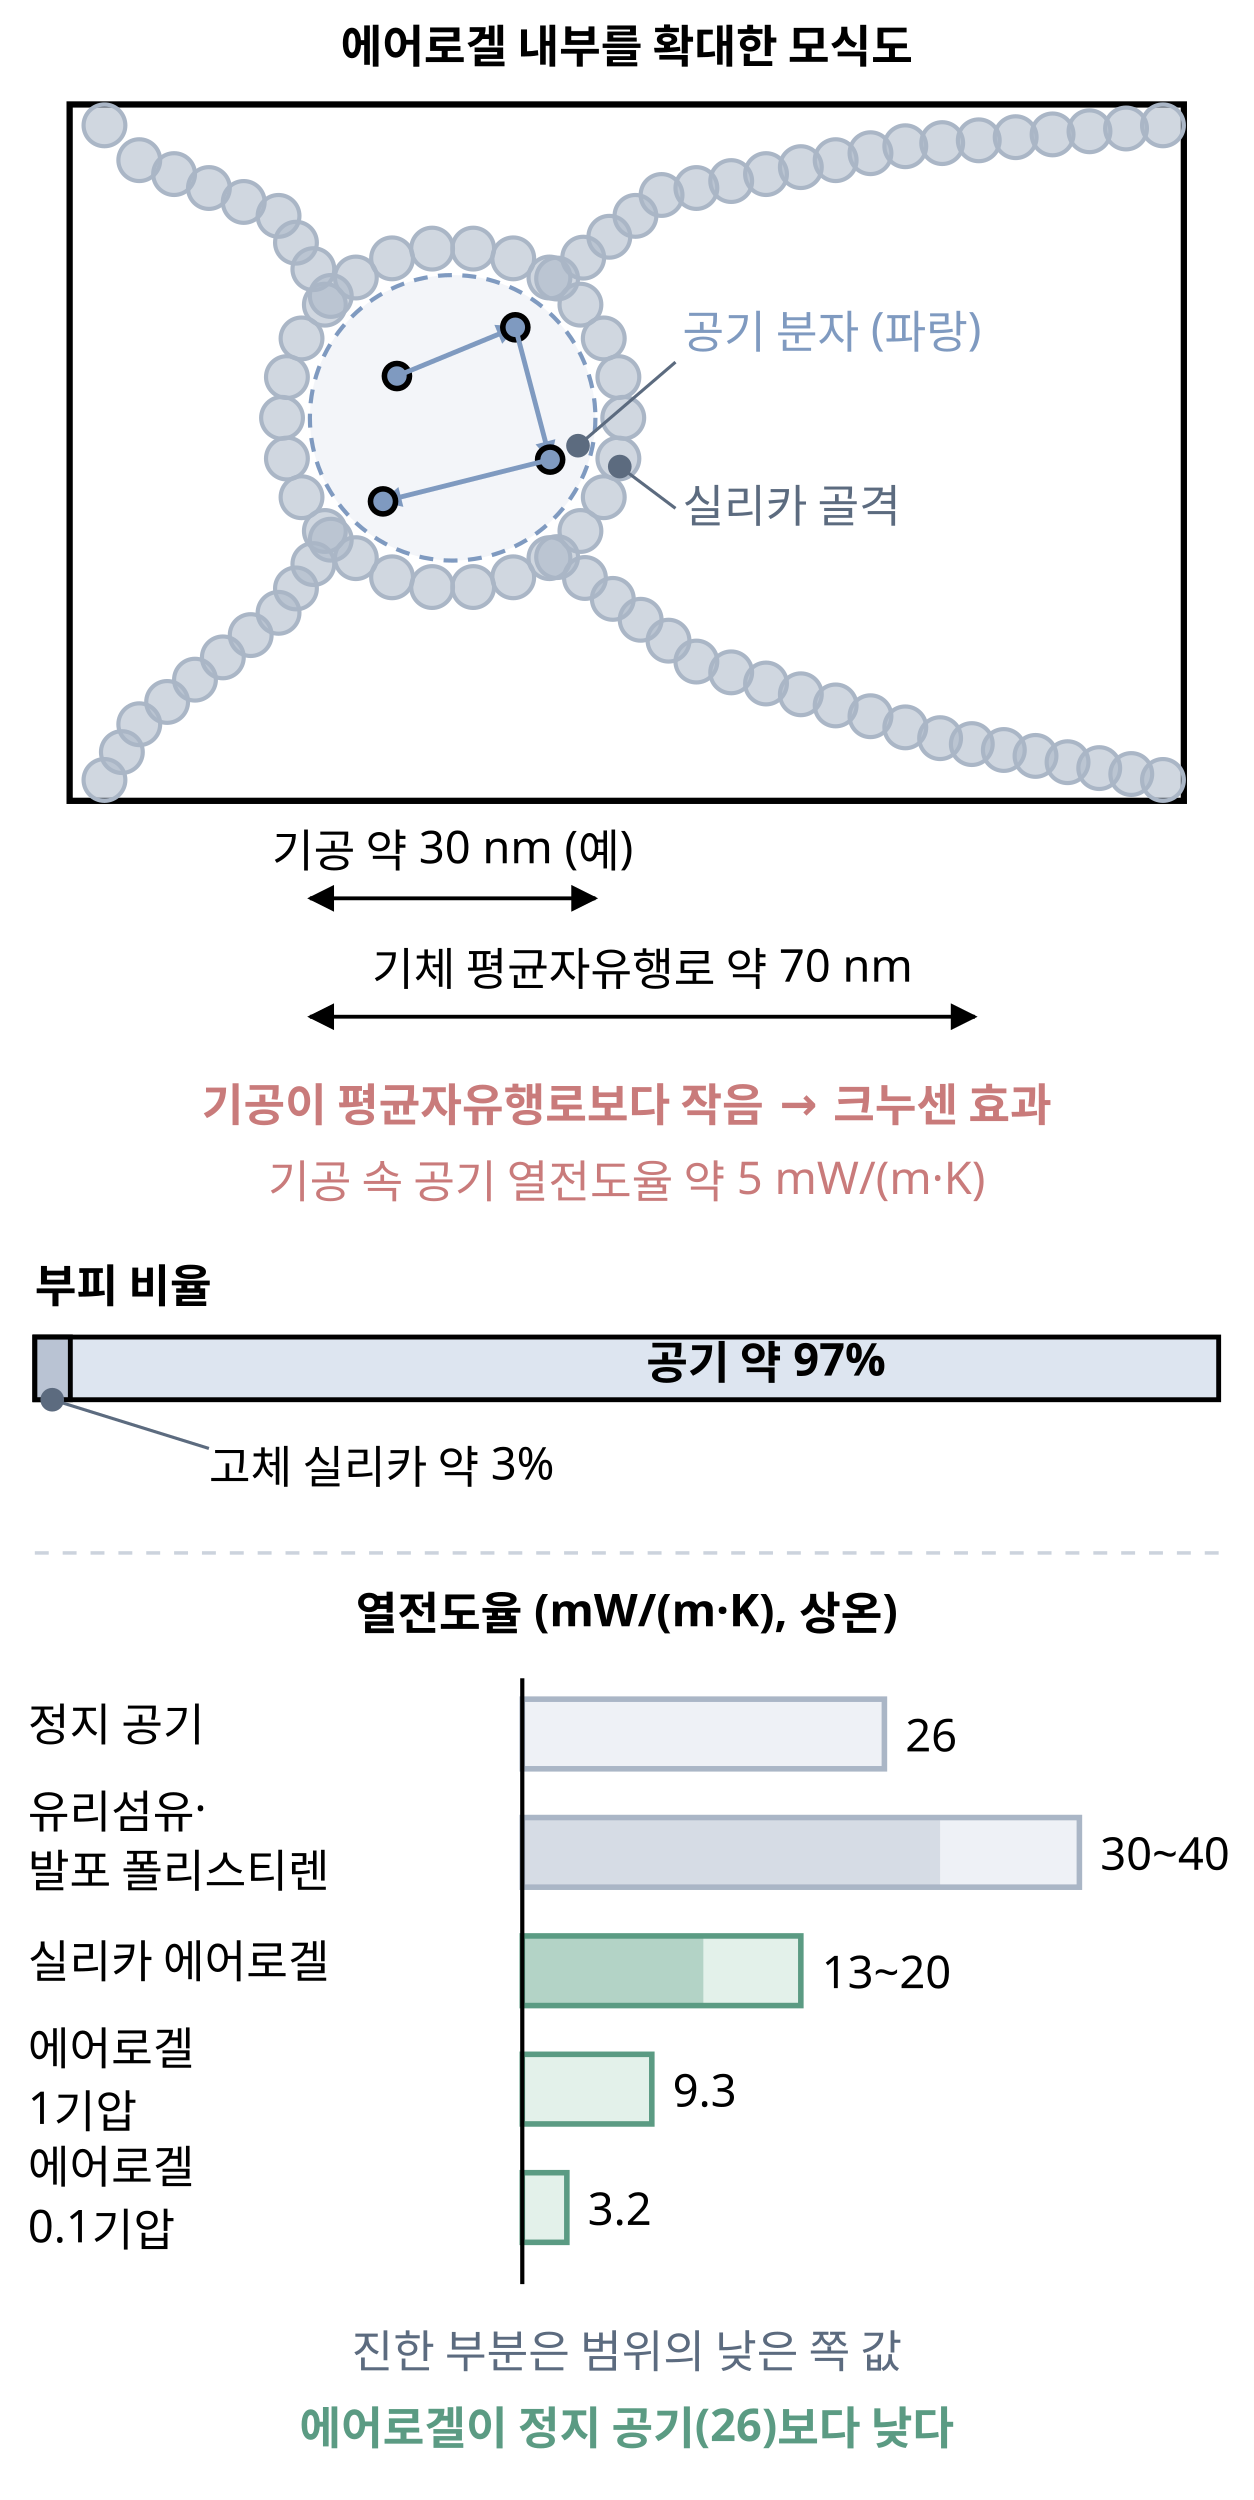
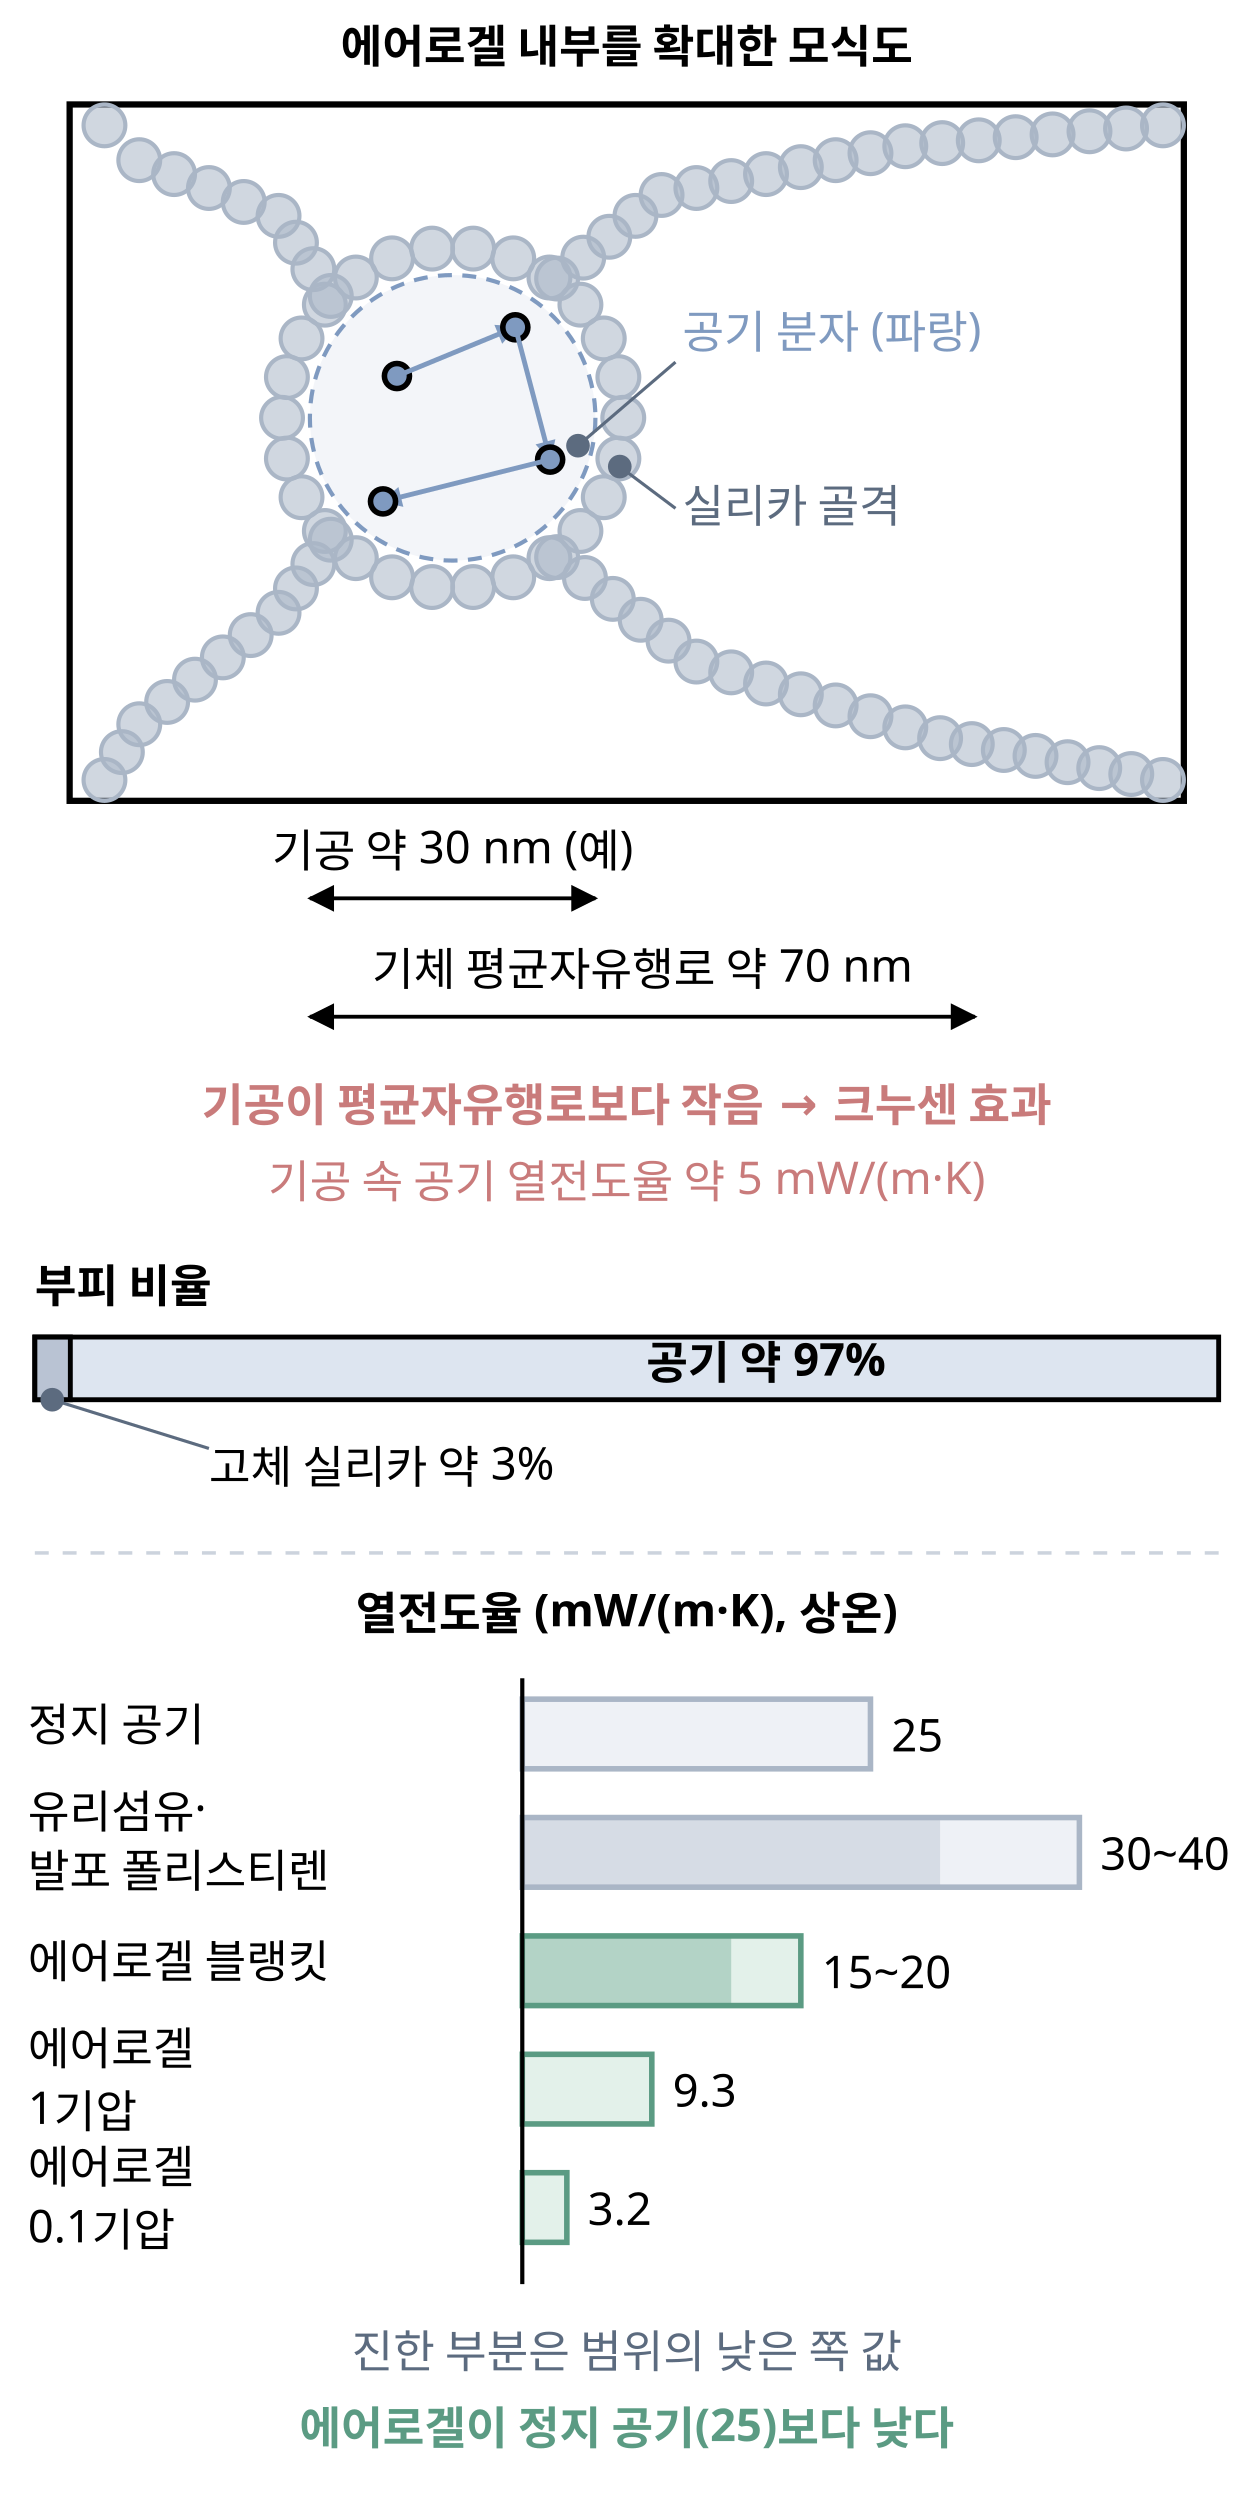
<svg xmlns="http://www.w3.org/2000/svg" class="si si-illus" viewBox="0 0 360 718" style="max-width:360px;color:var(--si-ink,var(--text,#1f2328))" role="img" aria-labelledby="aerogel-insulation-t" font-family="'Pretendard','Noto Sans KR','Apple SD Gothic Neo',sans-serif" font-size="13" fill="currentColor">
  <defs>
    <marker id="aerogel-insulation-ar" viewBox="0 0 10 10" refX="9" refY="5" markerWidth="4.2" markerHeight="4.2" orient="auto-start-reverse">
      <path d="M0,0L10,5L0,10z" style="fill:var(--si-blue-s,#7f9ac0)" />
    </marker>
    <marker id="aerogel-insulation-ar-1" viewBox="0 0 10 10" refX="9" refY="5" markerWidth="7" markerHeight="7" orient="auto-start-reverse">
      <path d="M0,0L10,5L0,10z" style="fill:currentColor" />
    </marker>
  </defs>
  <text x="180" y="18" text-anchor="middle" font-weight="700">에어로겔 내부를 확대한 모식도</text>
  <rect x="20" y="30" width="320" height="200" style="stroke:currentColor;fill:var(--si-bg,#ffffff)" stroke-width="1.8" />
  <circle cx="130" cy="120" r="41" style="stroke:var(--si-blue-s,#7f9ac0);fill:var(--si-blue-s,#7f9ac0)" stroke-width="1.2" stroke-dasharray="4 3" fill-opacity="0.09" />
  <circle cx="179" cy="120" r="6" style="stroke:var(--si-gray-s,#aab6c6);fill:var(--si-gray-s,#aab6c6)" stroke-width="1.2" fill-opacity="0.55" />
  <circle cx="177.6" cy="131.7" r="6" style="stroke:var(--si-gray-s,#aab6c6);fill:var(--si-gray-s,#aab6c6)" stroke-width="1.2" fill-opacity="0.55" />
  <circle cx="173.4" cy="142.8" r="6" style="stroke:var(--si-gray-s,#aab6c6);fill:var(--si-gray-s,#aab6c6)" stroke-width="1.2" fill-opacity="0.55" />
  <circle cx="166.7" cy="152.5" r="6" style="stroke:var(--si-gray-s,#aab6c6);fill:var(--si-gray-s,#aab6c6)" stroke-width="1.2" fill-opacity="0.55" />
  <circle cx="157.8" cy="160.3" r="6" style="stroke:var(--si-gray-s,#aab6c6);fill:var(--si-gray-s,#aab6c6)" stroke-width="1.2" fill-opacity="0.55" />
  <circle cx="147.4" cy="165.8" r="6" style="stroke:var(--si-gray-s,#aab6c6);fill:var(--si-gray-s,#aab6c6)" stroke-width="1.2" fill-opacity="0.55" />
  <circle cx="135.9" cy="168.6" r="6" style="stroke:var(--si-gray-s,#aab6c6);fill:var(--si-gray-s,#aab6c6)" stroke-width="1.2" fill-opacity="0.55" />
  <circle cx="124.1" cy="168.6" r="6" style="stroke:var(--si-gray-s,#aab6c6);fill:var(--si-gray-s,#aab6c6)" stroke-width="1.2" fill-opacity="0.55" />
  <circle cx="112.6" cy="165.8" r="6" style="stroke:var(--si-gray-s,#aab6c6);fill:var(--si-gray-s,#aab6c6)" stroke-width="1.2" fill-opacity="0.55" />
  <circle cx="102.2" cy="160.3" r="6" style="stroke:var(--si-gray-s,#aab6c6);fill:var(--si-gray-s,#aab6c6)" stroke-width="1.2" fill-opacity="0.55" />
  <circle cx="93.3" cy="152.5" r="6" style="stroke:var(--si-gray-s,#aab6c6);fill:var(--si-gray-s,#aab6c6)" stroke-width="1.2" fill-opacity="0.55" />
  <circle cx="86.6" cy="142.8" r="6" style="stroke:var(--si-gray-s,#aab6c6);fill:var(--si-gray-s,#aab6c6)" stroke-width="1.2" fill-opacity="0.55" />
  <circle cx="82.4" cy="131.7" r="6" style="stroke:var(--si-gray-s,#aab6c6);fill:var(--si-gray-s,#aab6c6)" stroke-width="1.2" fill-opacity="0.55" />
  <circle cx="81" cy="120" r="6" style="stroke:var(--si-gray-s,#aab6c6);fill:var(--si-gray-s,#aab6c6)" stroke-width="1.2" fill-opacity="0.55" />
  <circle cx="82.4" cy="108.3" r="6" style="stroke:var(--si-gray-s,#aab6c6);fill:var(--si-gray-s,#aab6c6)" stroke-width="1.2" fill-opacity="0.55" />
  <circle cx="86.6" cy="97.2" r="6" style="stroke:var(--si-gray-s,#aab6c6);fill:var(--si-gray-s,#aab6c6)" stroke-width="1.2" fill-opacity="0.55" />
  <circle cx="93.3" cy="87.5" r="6" style="stroke:var(--si-gray-s,#aab6c6);fill:var(--si-gray-s,#aab6c6)" stroke-width="1.2" fill-opacity="0.55" />
  <circle cx="102.2" cy="79.7" r="6" style="stroke:var(--si-gray-s,#aab6c6);fill:var(--si-gray-s,#aab6c6)" stroke-width="1.2" fill-opacity="0.55" />
  <circle cx="112.6" cy="74.2" r="6" style="stroke:var(--si-gray-s,#aab6c6);fill:var(--si-gray-s,#aab6c6)" stroke-width="1.2" fill-opacity="0.55" />
  <circle cx="124.1" cy="71.4" r="6" style="stroke:var(--si-gray-s,#aab6c6);fill:var(--si-gray-s,#aab6c6)" stroke-width="1.2" fill-opacity="0.55" />
  <circle cx="135.9" cy="71.4" r="6" style="stroke:var(--si-gray-s,#aab6c6);fill:var(--si-gray-s,#aab6c6)" stroke-width="1.2" fill-opacity="0.55" />
  <circle cx="147.4" cy="74.2" r="6" style="stroke:var(--si-gray-s,#aab6c6);fill:var(--si-gray-s,#aab6c6)" stroke-width="1.2" fill-opacity="0.55" />
  <circle cx="157.8" cy="79.7" r="6" style="stroke:var(--si-gray-s,#aab6c6);fill:var(--si-gray-s,#aab6c6)" stroke-width="1.2" fill-opacity="0.55" />
  <circle cx="166.7" cy="87.5" r="6" style="stroke:var(--si-gray-s,#aab6c6);fill:var(--si-gray-s,#aab6c6)" stroke-width="1.2" fill-opacity="0.55" />
  <circle cx="173.4" cy="97.2" r="6" style="stroke:var(--si-gray-s,#aab6c6);fill:var(--si-gray-s,#aab6c6)" stroke-width="1.2" fill-opacity="0.55" />
  <circle cx="177.6" cy="108.3" r="6" style="stroke:var(--si-gray-s,#aab6c6);fill:var(--si-gray-s,#aab6c6)" stroke-width="1.2" fill-opacity="0.55" />
  <circle cx="95" cy="85" r="6" style="stroke:var(--si-gray-s,#aab6c6);fill:var(--si-gray-s,#aab6c6)" stroke-width="1.2" fill-opacity="0.55" />
  <circle cx="90" cy="77.3" r="6" style="stroke:var(--si-gray-s,#aab6c6);fill:var(--si-gray-s,#aab6c6)" stroke-width="1.2" fill-opacity="0.55" />
  <circle cx="85" cy="69.7" r="6" style="stroke:var(--si-gray-s,#aab6c6);fill:var(--si-gray-s,#aab6c6)" stroke-width="1.2" fill-opacity="0.55" />
  <circle cx="80" cy="62" r="6" style="stroke:var(--si-gray-s,#aab6c6);fill:var(--si-gray-s,#aab6c6)" stroke-width="1.2" fill-opacity="0.55" />
  <circle cx="70" cy="58" r="6" style="stroke:var(--si-gray-s,#aab6c6);fill:var(--si-gray-s,#aab6c6)" stroke-width="1.2" fill-opacity="0.55" />
  <circle cx="60" cy="54" r="6" style="stroke:var(--si-gray-s,#aab6c6);fill:var(--si-gray-s,#aab6c6)" stroke-width="1.2" fill-opacity="0.55" />
  <circle cx="50" cy="50" r="6" style="stroke:var(--si-gray-s,#aab6c6);fill:var(--si-gray-s,#aab6c6)" stroke-width="1.2" fill-opacity="0.55" />
  <circle cx="40" cy="46" r="6" style="stroke:var(--si-gray-s,#aab6c6);fill:var(--si-gray-s,#aab6c6)" stroke-width="1.2" fill-opacity="0.55" />
  <circle cx="30" cy="36" r="6" style="stroke:var(--si-gray-s,#aab6c6);fill:var(--si-gray-s,#aab6c6)" stroke-width="1.2" fill-opacity="0.55" />
  <circle cx="95" cy="155" r="6" style="stroke:var(--si-gray-s,#aab6c6);fill:var(--si-gray-s,#aab6c6)" stroke-width="1.2" fill-opacity="0.55" />
  <circle cx="90" cy="162" r="6" style="stroke:var(--si-gray-s,#aab6c6);fill:var(--si-gray-s,#aab6c6)" stroke-width="1.2" fill-opacity="0.55" />
  <circle cx="85" cy="169" r="6" style="stroke:var(--si-gray-s,#aab6c6);fill:var(--si-gray-s,#aab6c6)" stroke-width="1.2" fill-opacity="0.55" />
  <circle cx="80" cy="176" r="6" style="stroke:var(--si-gray-s,#aab6c6);fill:var(--si-gray-s,#aab6c6)" stroke-width="1.2" fill-opacity="0.55" />
  <circle cx="72" cy="182.4" r="6" style="stroke:var(--si-gray-s,#aab6c6);fill:var(--si-gray-s,#aab6c6)" stroke-width="1.2" fill-opacity="0.55" />
  <circle cx="64" cy="188.8" r="6" style="stroke:var(--si-gray-s,#aab6c6);fill:var(--si-gray-s,#aab6c6)" stroke-width="1.2" fill-opacity="0.55" />
  <circle cx="56" cy="195.2" r="6" style="stroke:var(--si-gray-s,#aab6c6);fill:var(--si-gray-s,#aab6c6)" stroke-width="1.2" fill-opacity="0.55" />
  <circle cx="48" cy="201.6" r="6" style="stroke:var(--si-gray-s,#aab6c6);fill:var(--si-gray-s,#aab6c6)" stroke-width="1.2" fill-opacity="0.55" />
  <circle cx="40" cy="208" r="6" style="stroke:var(--si-gray-s,#aab6c6);fill:var(--si-gray-s,#aab6c6)" stroke-width="1.2" fill-opacity="0.55" />
  <circle cx="35" cy="216" r="6" style="stroke:var(--si-gray-s,#aab6c6);fill:var(--si-gray-s,#aab6c6)" stroke-width="1.2" fill-opacity="0.55" />
  <circle cx="30" cy="224" r="6" style="stroke:var(--si-gray-s,#aab6c6);fill:var(--si-gray-s,#aab6c6)" stroke-width="1.2" fill-opacity="0.55" />
  <circle cx="160" cy="80" r="6" style="stroke:var(--si-gray-s,#aab6c6);fill:var(--si-gray-s,#aab6c6)" stroke-width="1.2" fill-opacity="0.55" />
  <circle cx="167.5" cy="74" r="6" style="stroke:var(--si-gray-s,#aab6c6);fill:var(--si-gray-s,#aab6c6)" stroke-width="1.2" fill-opacity="0.55" />
  <circle cx="175" cy="68" r="6" style="stroke:var(--si-gray-s,#aab6c6);fill:var(--si-gray-s,#aab6c6)" stroke-width="1.2" fill-opacity="0.55" />
  <circle cx="182.5" cy="62" r="6" style="stroke:var(--si-gray-s,#aab6c6);fill:var(--si-gray-s,#aab6c6)" stroke-width="1.2" fill-opacity="0.55" />
  <circle cx="190" cy="56" r="6" style="stroke:var(--si-gray-s,#aab6c6);fill:var(--si-gray-s,#aab6c6)" stroke-width="1.2" fill-opacity="0.55" />
  <circle cx="200" cy="54" r="6" style="stroke:var(--si-gray-s,#aab6c6);fill:var(--si-gray-s,#aab6c6)" stroke-width="1.2" fill-opacity="0.55" />
  <circle cx="210" cy="52" r="6" style="stroke:var(--si-gray-s,#aab6c6);fill:var(--si-gray-s,#aab6c6)" stroke-width="1.2" fill-opacity="0.55" />
  <circle cx="220" cy="50" r="6" style="stroke:var(--si-gray-s,#aab6c6);fill:var(--si-gray-s,#aab6c6)" stroke-width="1.2" fill-opacity="0.55" />
  <circle cx="230" cy="48" r="6" style="stroke:var(--si-gray-s,#aab6c6);fill:var(--si-gray-s,#aab6c6)" stroke-width="1.2" fill-opacity="0.55" />
  <circle cx="240" cy="46" r="6" style="stroke:var(--si-gray-s,#aab6c6);fill:var(--si-gray-s,#aab6c6)" stroke-width="1.2" fill-opacity="0.55" />
  <circle cx="250" cy="44" r="6" style="stroke:var(--si-gray-s,#aab6c6);fill:var(--si-gray-s,#aab6c6)" stroke-width="1.2" fill-opacity="0.55" />
  <circle cx="260" cy="42" r="6" style="stroke:var(--si-gray-s,#aab6c6);fill:var(--si-gray-s,#aab6c6)" stroke-width="1.2" fill-opacity="0.55" />
  <circle cx="270.6" cy="41.1" r="6" style="stroke:var(--si-gray-s,#aab6c6);fill:var(--si-gray-s,#aab6c6)" stroke-width="1.2" fill-opacity="0.55" />
  <circle cx="281.1" cy="40.3" r="6" style="stroke:var(--si-gray-s,#aab6c6);fill:var(--si-gray-s,#aab6c6)" stroke-width="1.2" fill-opacity="0.55" />
  <circle cx="291.7" cy="39.4" r="6" style="stroke:var(--si-gray-s,#aab6c6);fill:var(--si-gray-s,#aab6c6)" stroke-width="1.2" fill-opacity="0.55" />
  <circle cx="302.3" cy="38.6" r="6" style="stroke:var(--si-gray-s,#aab6c6);fill:var(--si-gray-s,#aab6c6)" stroke-width="1.2" fill-opacity="0.55" />
  <circle cx="312.9" cy="37.7" r="6" style="stroke:var(--si-gray-s,#aab6c6);fill:var(--si-gray-s,#aab6c6)" stroke-width="1.2" fill-opacity="0.55" />
  <circle cx="323.4" cy="36.9" r="6" style="stroke:var(--si-gray-s,#aab6c6);fill:var(--si-gray-s,#aab6c6)" stroke-width="1.2" fill-opacity="0.55" />
  <circle cx="334" cy="36" r="6" style="stroke:var(--si-gray-s,#aab6c6);fill:var(--si-gray-s,#aab6c6)" stroke-width="1.2" fill-opacity="0.55" />
  <circle cx="160" cy="160" r="6" style="stroke:var(--si-gray-s,#aab6c6);fill:var(--si-gray-s,#aab6c6)" stroke-width="1.2" fill-opacity="0.55" />
  <circle cx="168" cy="166" r="6" style="stroke:var(--si-gray-s,#aab6c6);fill:var(--si-gray-s,#aab6c6)" stroke-width="1.2" fill-opacity="0.55" />
  <circle cx="176" cy="172" r="6" style="stroke:var(--si-gray-s,#aab6c6);fill:var(--si-gray-s,#aab6c6)" stroke-width="1.2" fill-opacity="0.55" />
  <circle cx="184" cy="178" r="6" style="stroke:var(--si-gray-s,#aab6c6);fill:var(--si-gray-s,#aab6c6)" stroke-width="1.2" fill-opacity="0.55" />
  <circle cx="192" cy="184" r="6" style="stroke:var(--si-gray-s,#aab6c6);fill:var(--si-gray-s,#aab6c6)" stroke-width="1.2" fill-opacity="0.55" />
  <circle cx="200" cy="190" r="6" style="stroke:var(--si-gray-s,#aab6c6);fill:var(--si-gray-s,#aab6c6)" stroke-width="1.2" fill-opacity="0.55" />
  <circle cx="210" cy="193.1" r="6" style="stroke:var(--si-gray-s,#aab6c6);fill:var(--si-gray-s,#aab6c6)" stroke-width="1.2" fill-opacity="0.55" />
  <circle cx="220" cy="196.3" r="6" style="stroke:var(--si-gray-s,#aab6c6);fill:var(--si-gray-s,#aab6c6)" stroke-width="1.2" fill-opacity="0.55" />
  <circle cx="230" cy="199.4" r="6" style="stroke:var(--si-gray-s,#aab6c6);fill:var(--si-gray-s,#aab6c6)" stroke-width="1.2" fill-opacity="0.55" />
  <circle cx="240" cy="202.6" r="6" style="stroke:var(--si-gray-s,#aab6c6);fill:var(--si-gray-s,#aab6c6)" stroke-width="1.2" fill-opacity="0.55" />
  <circle cx="250" cy="205.7" r="6" style="stroke:var(--si-gray-s,#aab6c6);fill:var(--si-gray-s,#aab6c6)" stroke-width="1.2" fill-opacity="0.55" />
  <circle cx="260" cy="208.9" r="6" style="stroke:var(--si-gray-s,#aab6c6);fill:var(--si-gray-s,#aab6c6)" stroke-width="1.2" fill-opacity="0.55" />
  <circle cx="270" cy="212" r="6" style="stroke:var(--si-gray-s,#aab6c6);fill:var(--si-gray-s,#aab6c6)" stroke-width="1.2" fill-opacity="0.55" />
  <circle cx="279.1" cy="213.7" r="6" style="stroke:var(--si-gray-s,#aab6c6);fill:var(--si-gray-s,#aab6c6)" stroke-width="1.2" fill-opacity="0.55" />
  <circle cx="288.3" cy="215.4" r="6" style="stroke:var(--si-gray-s,#aab6c6);fill:var(--si-gray-s,#aab6c6)" stroke-width="1.2" fill-opacity="0.55" />
  <circle cx="297.4" cy="217.1" r="6" style="stroke:var(--si-gray-s,#aab6c6);fill:var(--si-gray-s,#aab6c6)" stroke-width="1.2" fill-opacity="0.55" />
  <circle cx="306.6" cy="218.9" r="6" style="stroke:var(--si-gray-s,#aab6c6);fill:var(--si-gray-s,#aab6c6)" stroke-width="1.2" fill-opacity="0.55" />
  <circle cx="315.7" cy="220.6" r="6" style="stroke:var(--si-gray-s,#aab6c6);fill:var(--si-gray-s,#aab6c6)" stroke-width="1.2" fill-opacity="0.55" />
  <circle cx="324.9" cy="222.3" r="6" style="stroke:var(--si-gray-s,#aab6c6);fill:var(--si-gray-s,#aab6c6)" stroke-width="1.2" fill-opacity="0.55" />
  <circle cx="334" cy="224" r="6" style="stroke:var(--si-gray-s,#aab6c6);fill:var(--si-gray-s,#aab6c6)" stroke-width="1.2" fill-opacity="0.55" />
  <circle cx="114" cy="108" r="3.6" style="stroke:currentColor;fill:var(--si-blue-s,#7f9ac0)" stroke-width="1.6" />
  <line x1="114" y1="108" x2="148" y2="94" style="stroke:var(--si-blue-s,#7f9ac0);fill:none" stroke-width="1.4" marker-end="url(#aerogel-insulation-ar)" />
  <circle cx="148" cy="94" r="3.6" style="stroke:currentColor;fill:var(--si-blue-s,#7f9ac0)" stroke-width="1.6" />
  <line x1="148" y1="94" x2="158" y2="132" style="stroke:var(--si-blue-s,#7f9ac0);fill:none" stroke-width="1.4" marker-end="url(#aerogel-insulation-ar)" />
  <circle cx="158" cy="132" r="3.6" style="stroke:currentColor;fill:var(--si-blue-s,#7f9ac0)" stroke-width="1.6" />
  <line x1="158" y1="132" x2="110" y2="144" style="stroke:var(--si-blue-s,#7f9ac0);fill:none" stroke-width="1.4" marker-end="url(#aerogel-insulation-ar)" />
  <circle cx="110" cy="144" r="3.6" style="stroke:currentColor;fill:var(--si-blue-s,#7f9ac0)" stroke-width="1.6" />
  <text x="196" y="100" style="fill:var(--si-blue-s,#7f9ac0)">공기 분자 (파랑)</text>
  <line x1="194" y1="104" x2="166" y2="128" style="stroke:var(--si-general,#5c6b7f);fill:none" stroke-width="0.9" />
  <circle cx="166" cy="128" r="2.6" style="stroke:var(--si-general,#5c6b7f);fill:var(--si-general,#5c6b7f)" stroke-width="1.6" />
  <text x="196" y="150" style="fill:var(--si-general,#5c6b7f)">실리카 골격</text>
  <line x1="194" y1="146" x2="178" y2="134" style="stroke:var(--si-general,#5c6b7f);fill:none" stroke-width="0.9" />
  <circle cx="178" cy="134" r="2.6" style="stroke:var(--si-general,#5c6b7f);fill:var(--si-general,#5c6b7f)" stroke-width="1.6" />
  <line x1="89" y1="258" x2="171" y2="258" style="stroke:currentColor;fill:none" stroke-width="1.1" marker-end="url(#aerogel-insulation-ar-1)" marker-start="url(#aerogel-insulation-ar-1)" />
  <text x="130" y="249" text-anchor="middle">기공 약 30 nm (예)</text>
  <line x1="89" y1="292" x2="280" y2="292" style="stroke:currentColor;fill:none" stroke-width="1.1" marker-end="url(#aerogel-insulation-ar-1)" marker-start="url(#aerogel-insulation-ar-1)" />
  <text x="184.5" y="283" text-anchor="middle">기체 평균자유행로 약 70 nm</text>
  <text x="180" y="322" text-anchor="middle" font-weight="700" style="fill:var(--si-rose-s,#c97b7b)">기공이 평균자유행로보다 작음 → 크누센 효과</text>
  <text x="180" y="344" text-anchor="middle" style="fill:var(--si-rose-s,#c97b7b)">기공 속 공기 열전도율 약 5 mW/(m·K)</text>
  <text x="10" y="374" font-weight="700">부피 비율</text>
  <rect x="10" y="384" width="340" height="18" style="stroke:currentColor;fill:var(--si-blue-f,#dde5f0)" stroke-width="1.4" />
  <rect x="10" y="384" width="10.2" height="18" style="stroke:currentColor;fill:var(--si-gray-s,#aab6c6)" stroke-width="1.4" fill-opacity="0.7" />
  <text x="60" y="426">고체 실리카 약 3%</text>
  <line x1="60" y1="416" x2="15" y2="402" style="stroke:var(--si-general,#5c6b7f);fill:none" stroke-width="0.9" />
  <circle cx="15" cy="402" r="2.6" style="stroke:var(--si-general,#5c6b7f);fill:var(--si-general,#5c6b7f)" stroke-width="1.6" />
  <text x="220" y="396" text-anchor="middle" font-weight="700">공기 약 97%</text>
  <line x1="10" y1="446" x2="350" y2="446" style="stroke:var(--si-gray-s,#aab6c6);fill:none" stroke-width="1" stroke-dasharray="4 4" opacity="0.6" />
  <text x="180" y="468" text-anchor="middle" font-weight="700">열전도율 (mW/(m·K), 상온)</text>
  <text x="8" y="500">정지 공기</text>
-   <rect x="150" y="488" width="104" height="20" style="stroke:var(--si-gray-s,#aab6c6);fill:var(--si-gray-f,#eef1f6)" stroke-width="1.6" />
-   <text x="260" y="503">26</text>
+   <rect x="150" y="488" width="100" height="20" style="stroke:var(--si-gray-s,#aab6c6);fill:var(--si-gray-f,#eef1f6)" stroke-width="1.6" />
+   <text x="256" y="503">25</text>
  <text x="8" y="525">유리섬유·</text>
  <text x="8" y="542">발포 폴리스티렌</text>
  <rect x="150" y="522" width="160" height="20" style="stroke:var(--si-gray-s,#aab6c6);fill:var(--si-gray-f,#eef1f6)" stroke-width="1.6" />
  <rect x="150" y="522" width="120" height="20" style="stroke:none;fill:var(--si-gray-s,#aab6c6)" stroke-width="1.6" fill-opacity="0.35" />
  <text x="316" y="537">30~40</text>
-   <text x="8" y="568">실리카 에어로겔</text>
+   <text x="8" y="568">에어로겔 블랭킷</text>
  <rect x="150" y="556" width="80" height="20" style="stroke:var(--si-green-s,#5b9b83);fill:var(--si-green-f,#e3f1ea)" stroke-width="1.6" />
-   <rect x="150" y="556" width="52" height="20" style="stroke:none;fill:var(--si-green-s,#5b9b83)" stroke-width="1.6" fill-opacity="0.35" />
-   <text x="236" y="571">13~20</text>
+   <rect x="150" y="556" width="60" height="20" style="stroke:none;fill:var(--si-green-s,#5b9b83)" stroke-width="1.6" fill-opacity="0.35" />
+   <text x="236" y="571">15~20</text>
  <text x="8" y="593">에어로겔</text>
  <text x="8" y="610">1기압</text>
  <rect x="150" y="590" width="37.2" height="20" style="stroke:var(--si-green-s,#5b9b83);fill:var(--si-green-f,#e3f1ea)" stroke-width="1.6" />
  <text x="193.2" y="605">9.3</text>
  <text x="8" y="627">에어로겔</text>
  <text x="8" y="644">0.1기압</text>
  <rect x="150" y="624" width="12.8" height="20" style="stroke:var(--si-green-s,#5b9b83);fill:var(--si-green-f,#e3f1ea)" stroke-width="1.6" />
  <text x="168.8" y="639">3.2</text>
  <line x1="150" y1="482" x2="150" y2="656" style="stroke:currentColor;fill:none" stroke-width="1.2" />
  <text x="180" y="680" text-anchor="middle" style="fill:var(--si-general,#5c6b7f)">진한 부분은 범위의 낮은 쪽 값</text>
-   <text x="180" y="702" text-anchor="middle" font-weight="700" style="fill:var(--si-green-s,#5b9b83)">에어로겔이 정지 공기(26)보다 낮다</text>
+   <text x="180" y="702" text-anchor="middle" font-weight="700" style="fill:var(--si-green-s,#5b9b83)">에어로겔이 정지 공기(25)보다 낮다</text>
</svg>
